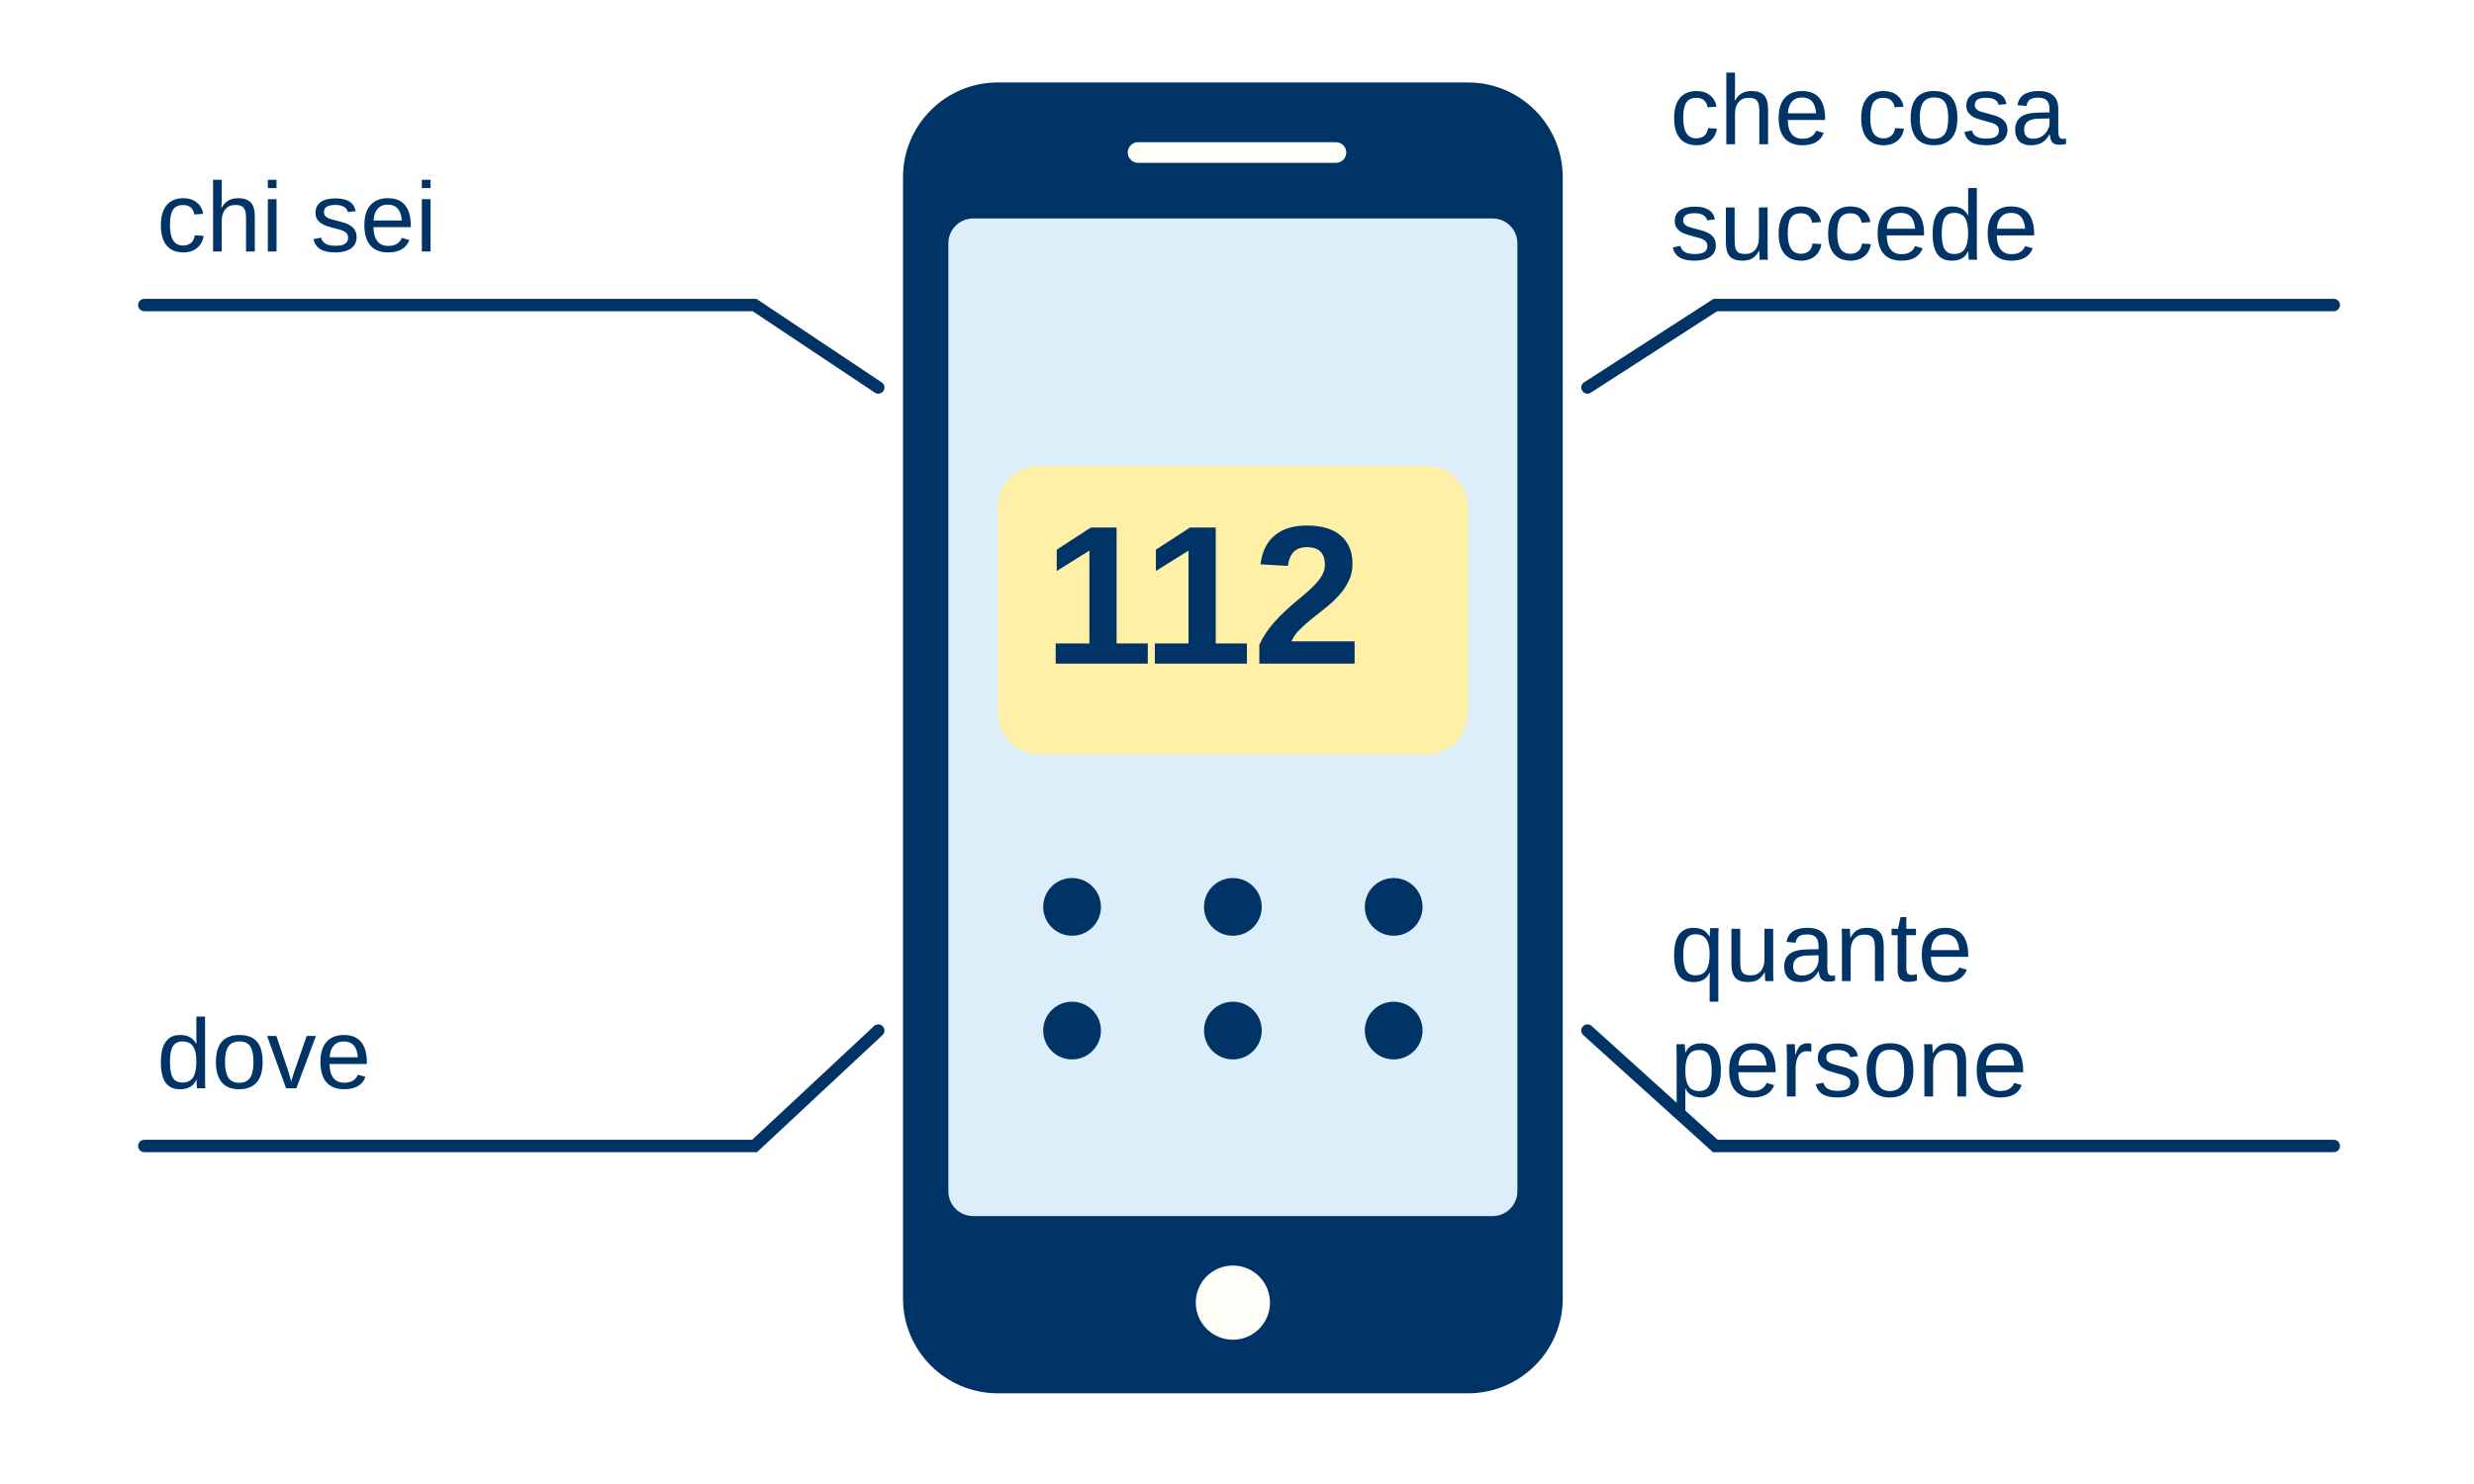
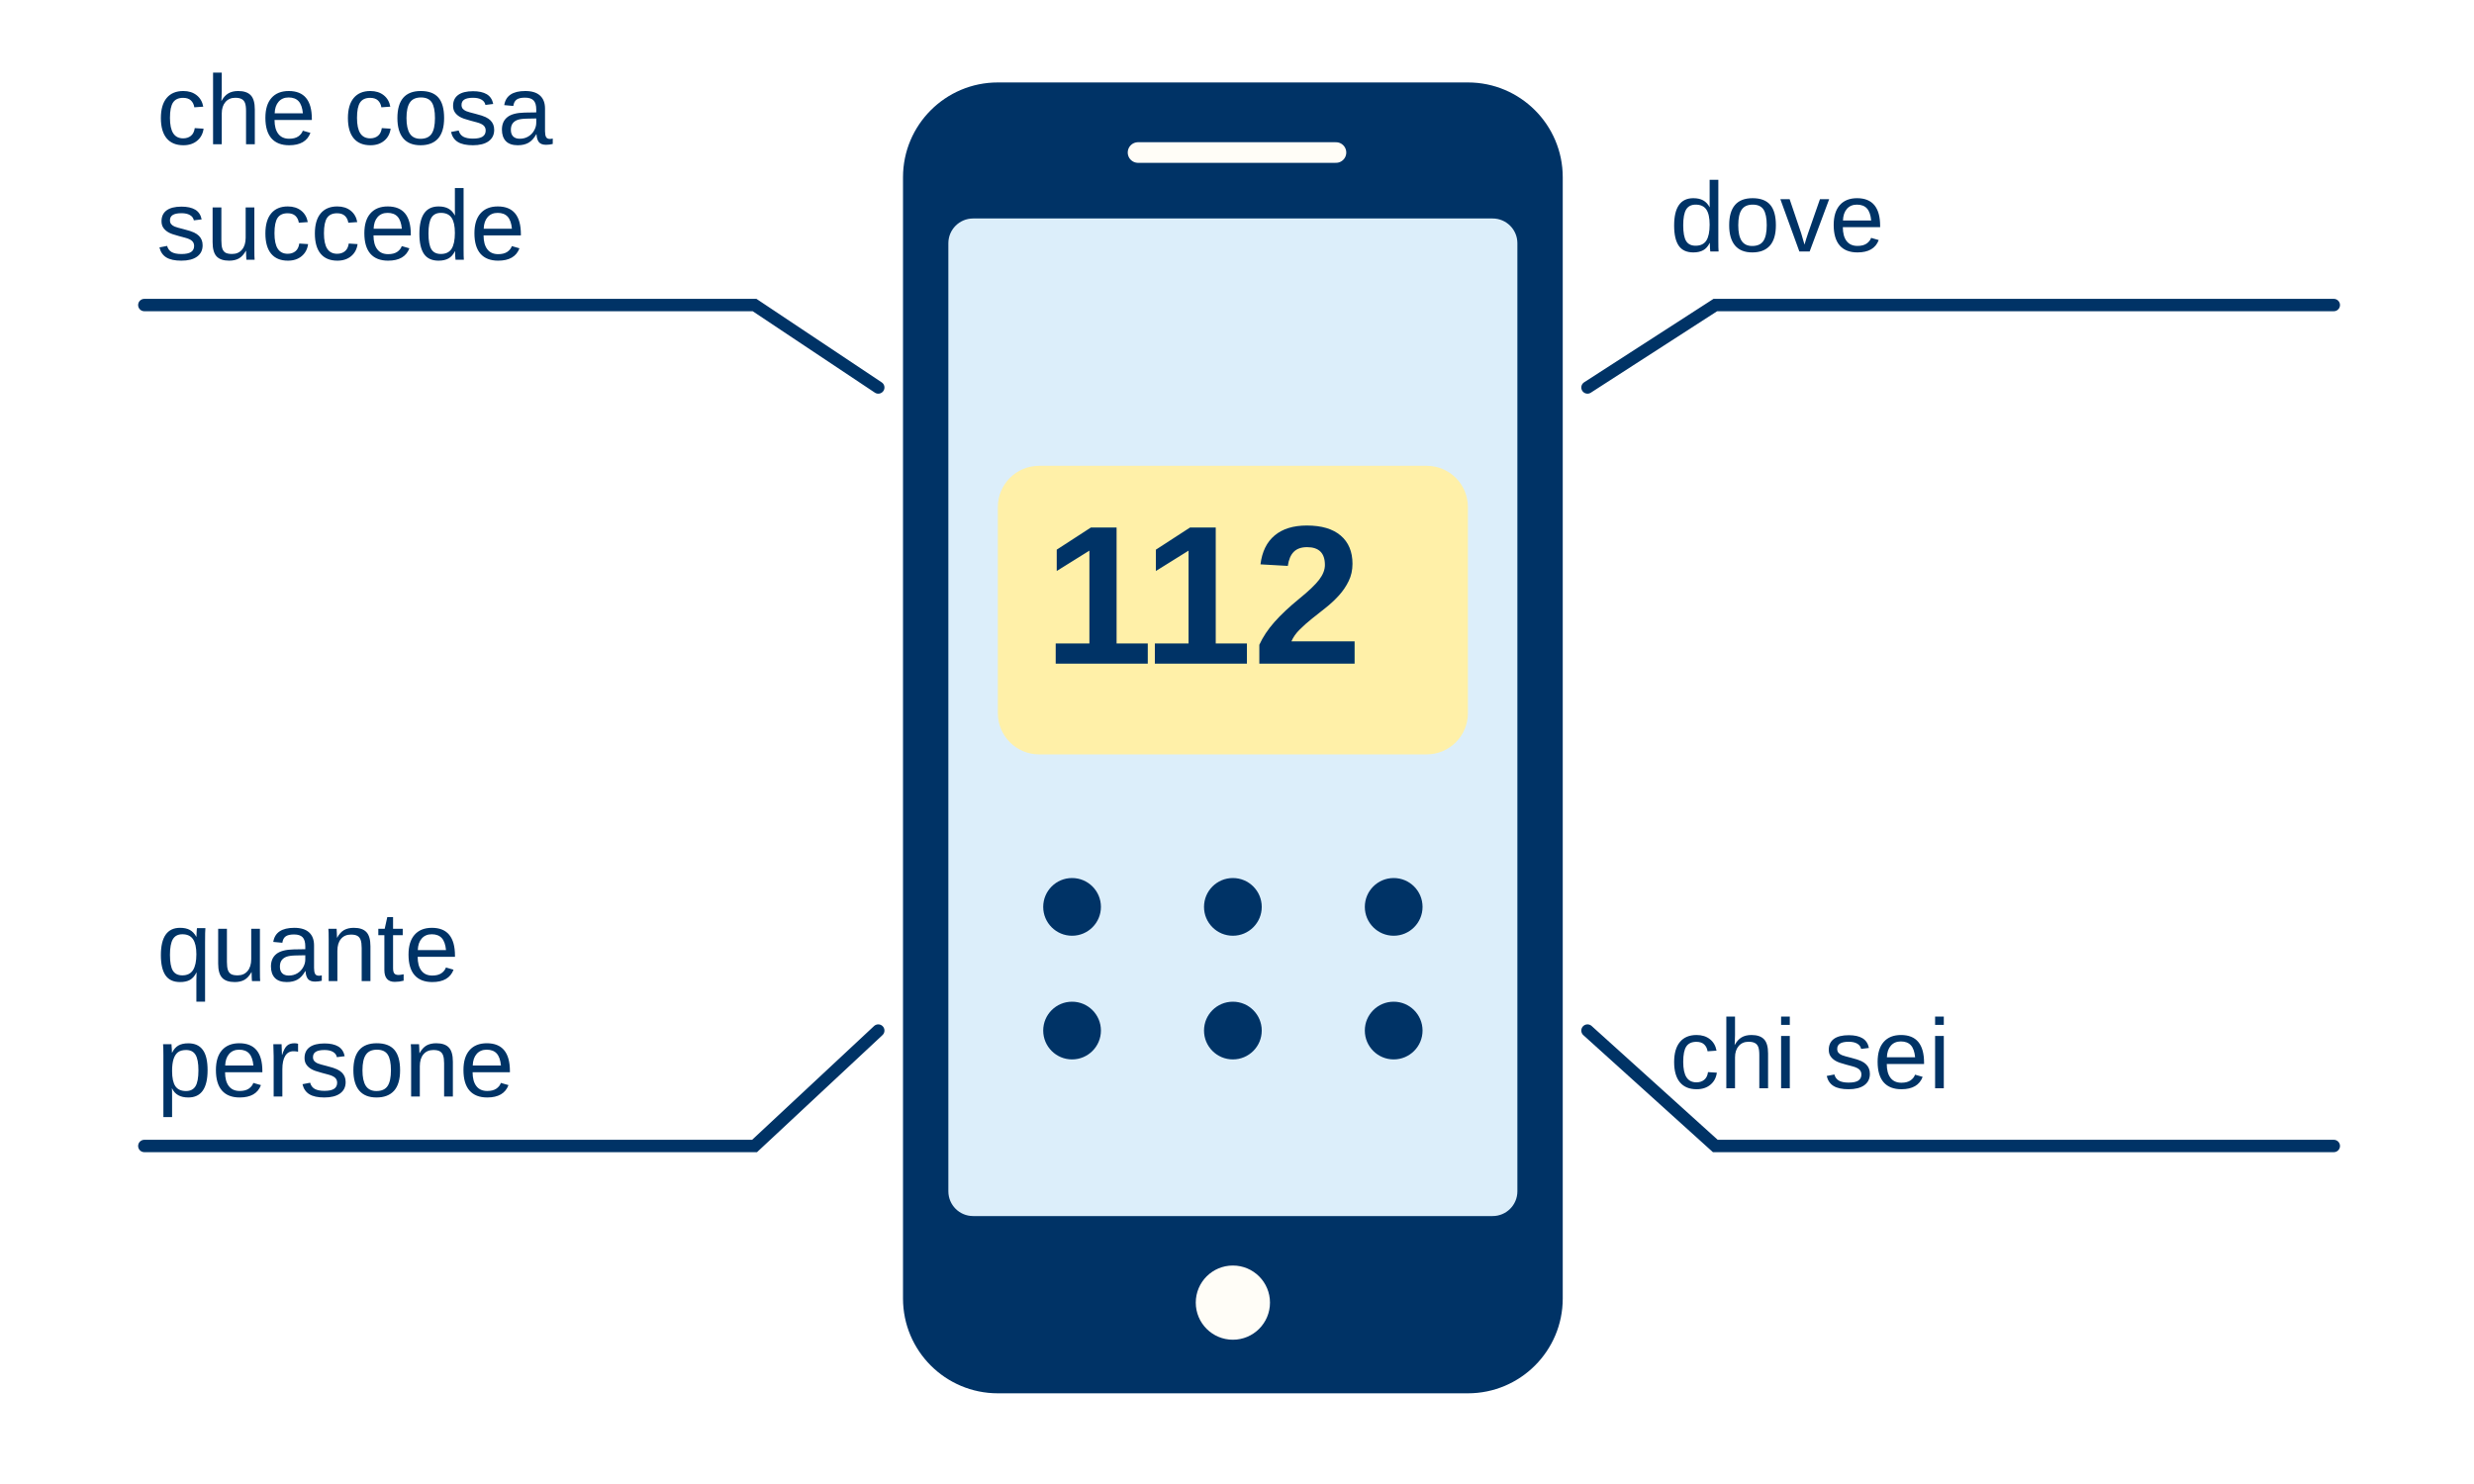
<svg xmlns="http://www.w3.org/2000/svg" viewBox="0 0 600 360" role="img" aria-labelledby="titolo descrizione">
  <g fill="none" stroke="#003366" stroke-width="3" stroke-linecap="round">
    <path d="M213 94 183 74H35M385 94l31-20h150M213 250l-30 28H35M385 250l31 28h150" />
  </g>
  <rect x="219" y="20" width="160" height="318" rx="23" fill="#003366" />
  <rect x="230" y="53" width="138" height="242" rx="6" fill="#dceefa" />
  <path d="M276 37h48" stroke="#fffdf7" stroke-width="5" stroke-linecap="round" />
  <circle cx="299" cy="316" r="9" fill="#fffdf7" />
  <rect x="242" y="113" width="114" height="70" rx="10" fill="#fff0a8" />
  <g fill="#003366" font-family="Arial, sans-serif" font-size="24">
    <text x="253" y="161" font-size="48" font-weight="700">112</text>
-     <text x="38" y="61">chi sei</text>
-     <text x="405" y="35">che cosa<tspan x="405" dy="28">succede</tspan>
+     <text x="38" y="35">che cosa<tspan x="38" dy="28">succede</tspan>
    </text>
-     <text x="38" y="264">dove</text>
-     <text x="405" y="238">quante<tspan x="405" dy="28">persone</tspan>
+     <text x="405" y="61">dove</text>
+     <text x="38" y="238">quante<tspan x="38" dy="28">persone</tspan>
    </text>
+     <text x="405" y="264">chi sei</text>
  </g>
  <g fill="#003366">
    <circle cx="260" cy="220" r="7" />
    <circle cx="299" cy="220" r="7" />
    <circle cx="338" cy="220" r="7" />
    <circle cx="260" cy="250" r="7" />
    <circle cx="299" cy="250" r="7" />
    <circle cx="338" cy="250" r="7" />
  </g>
</svg>
